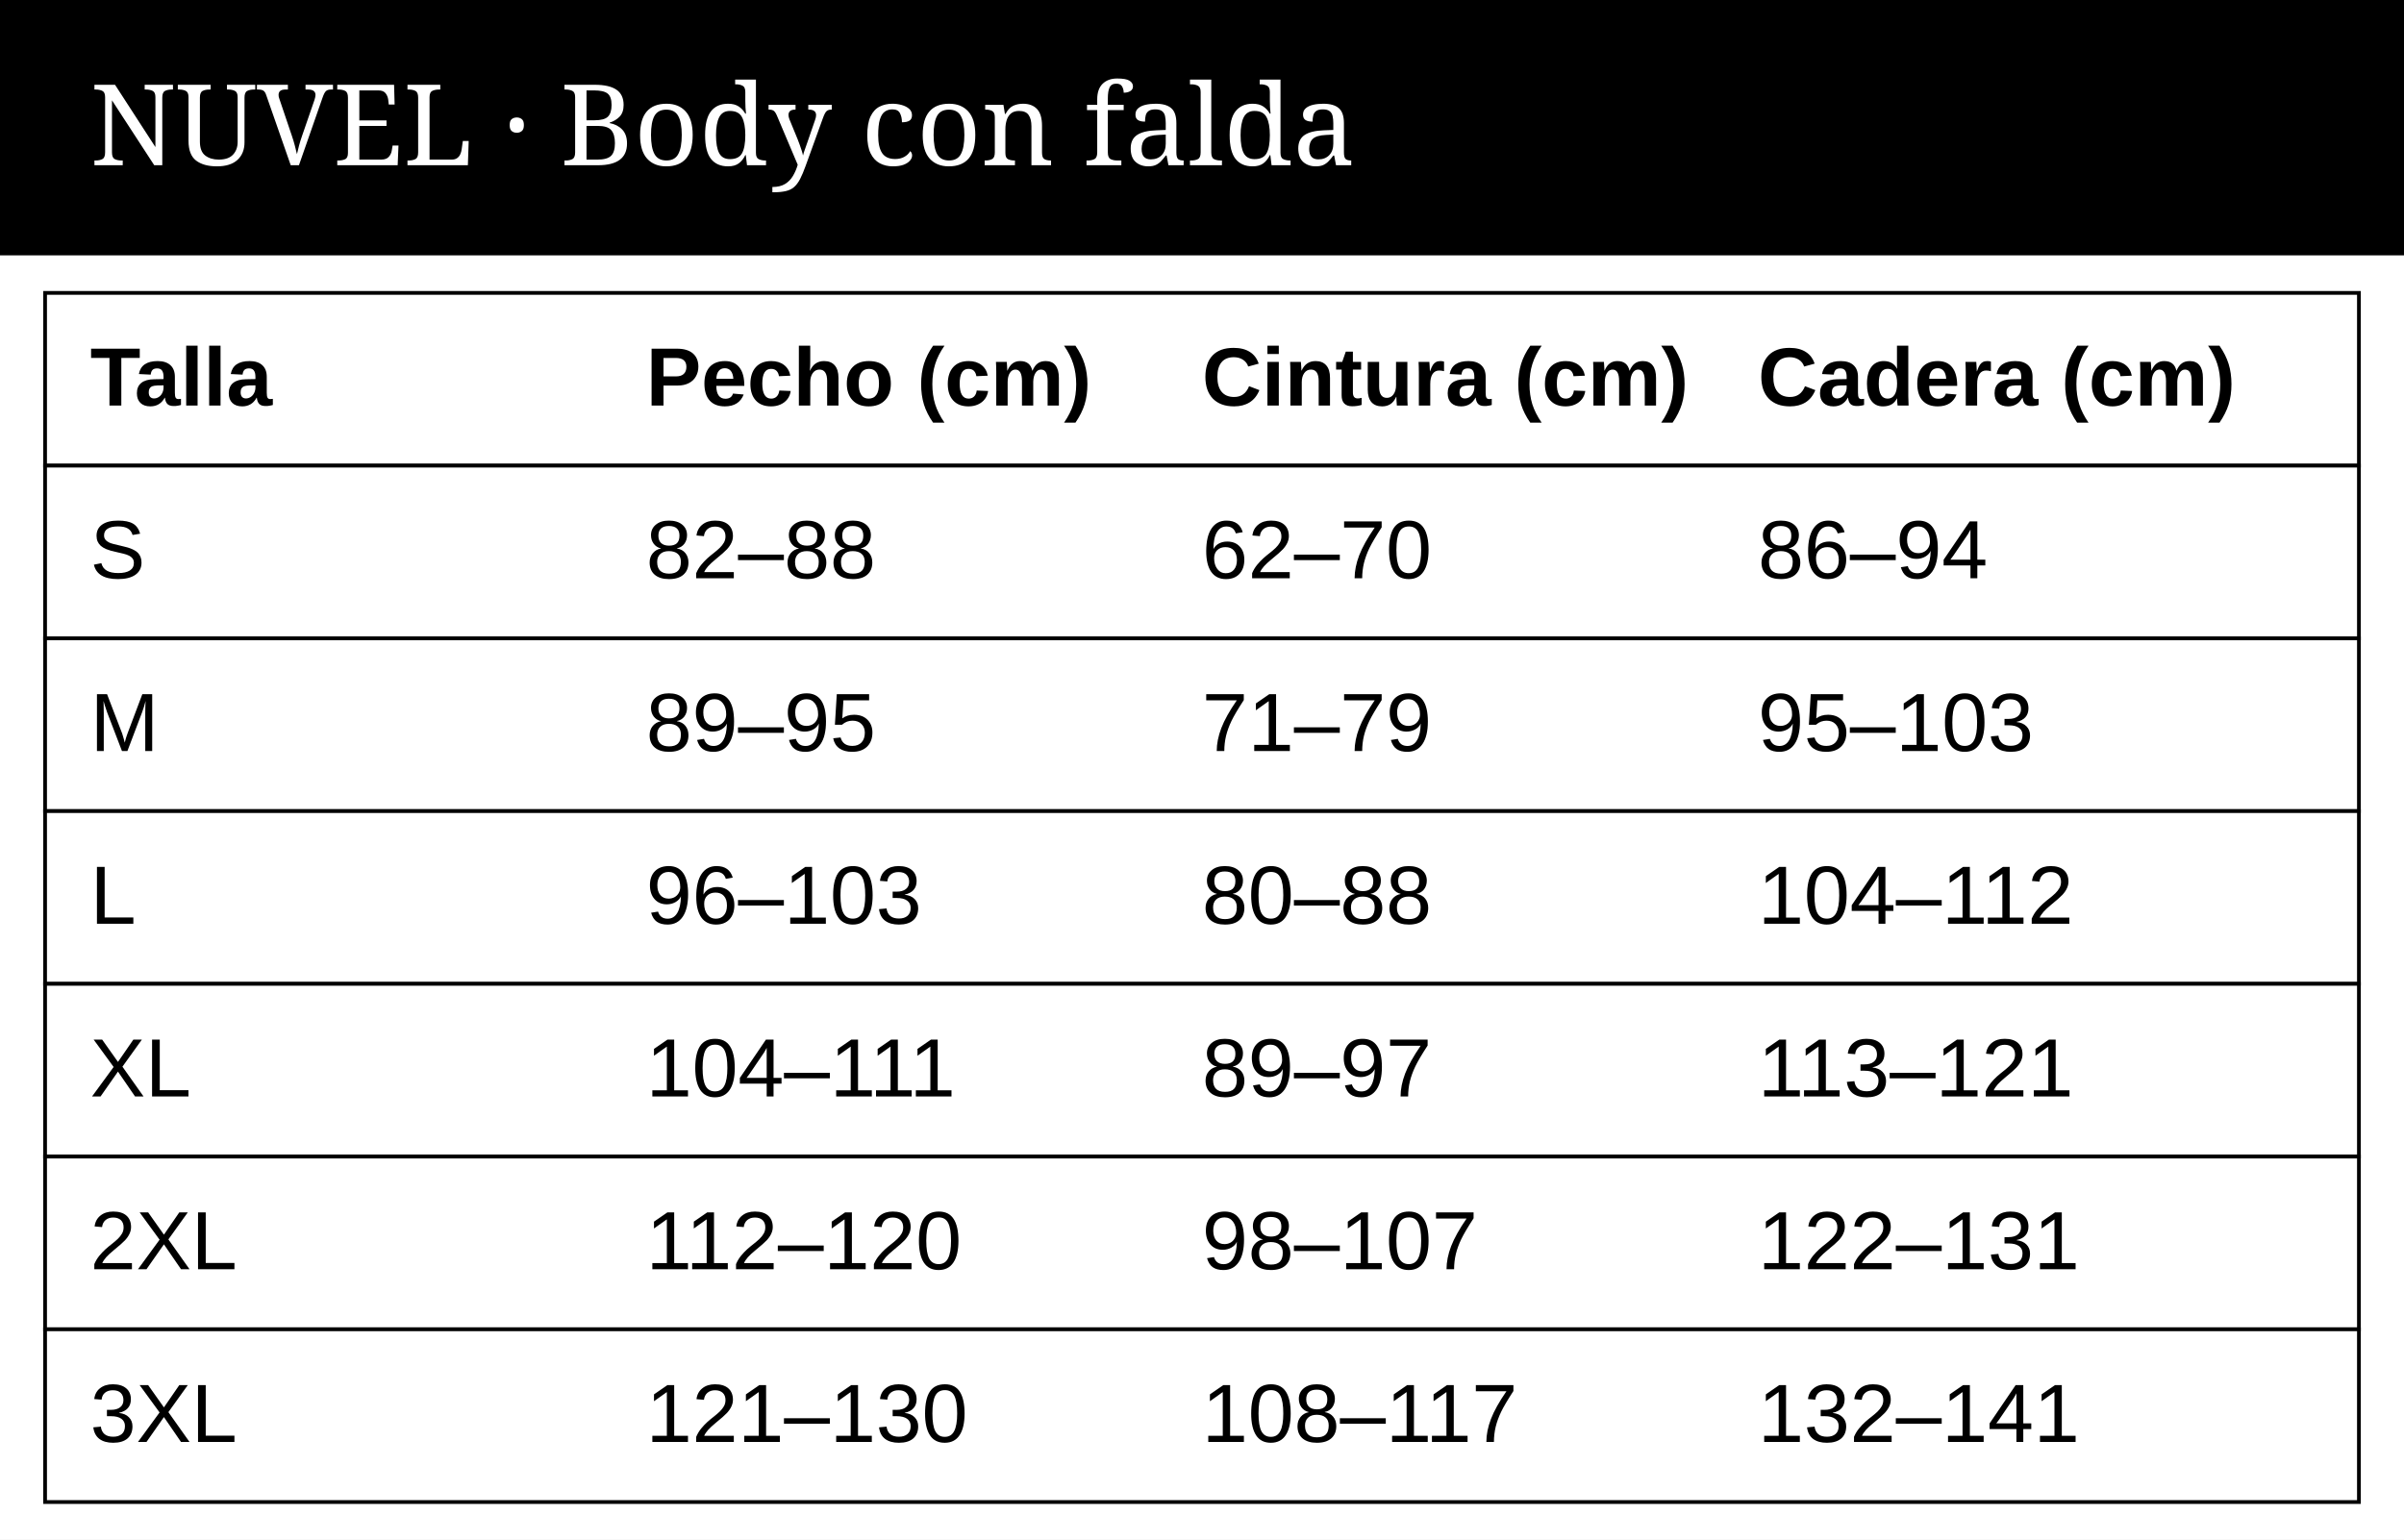
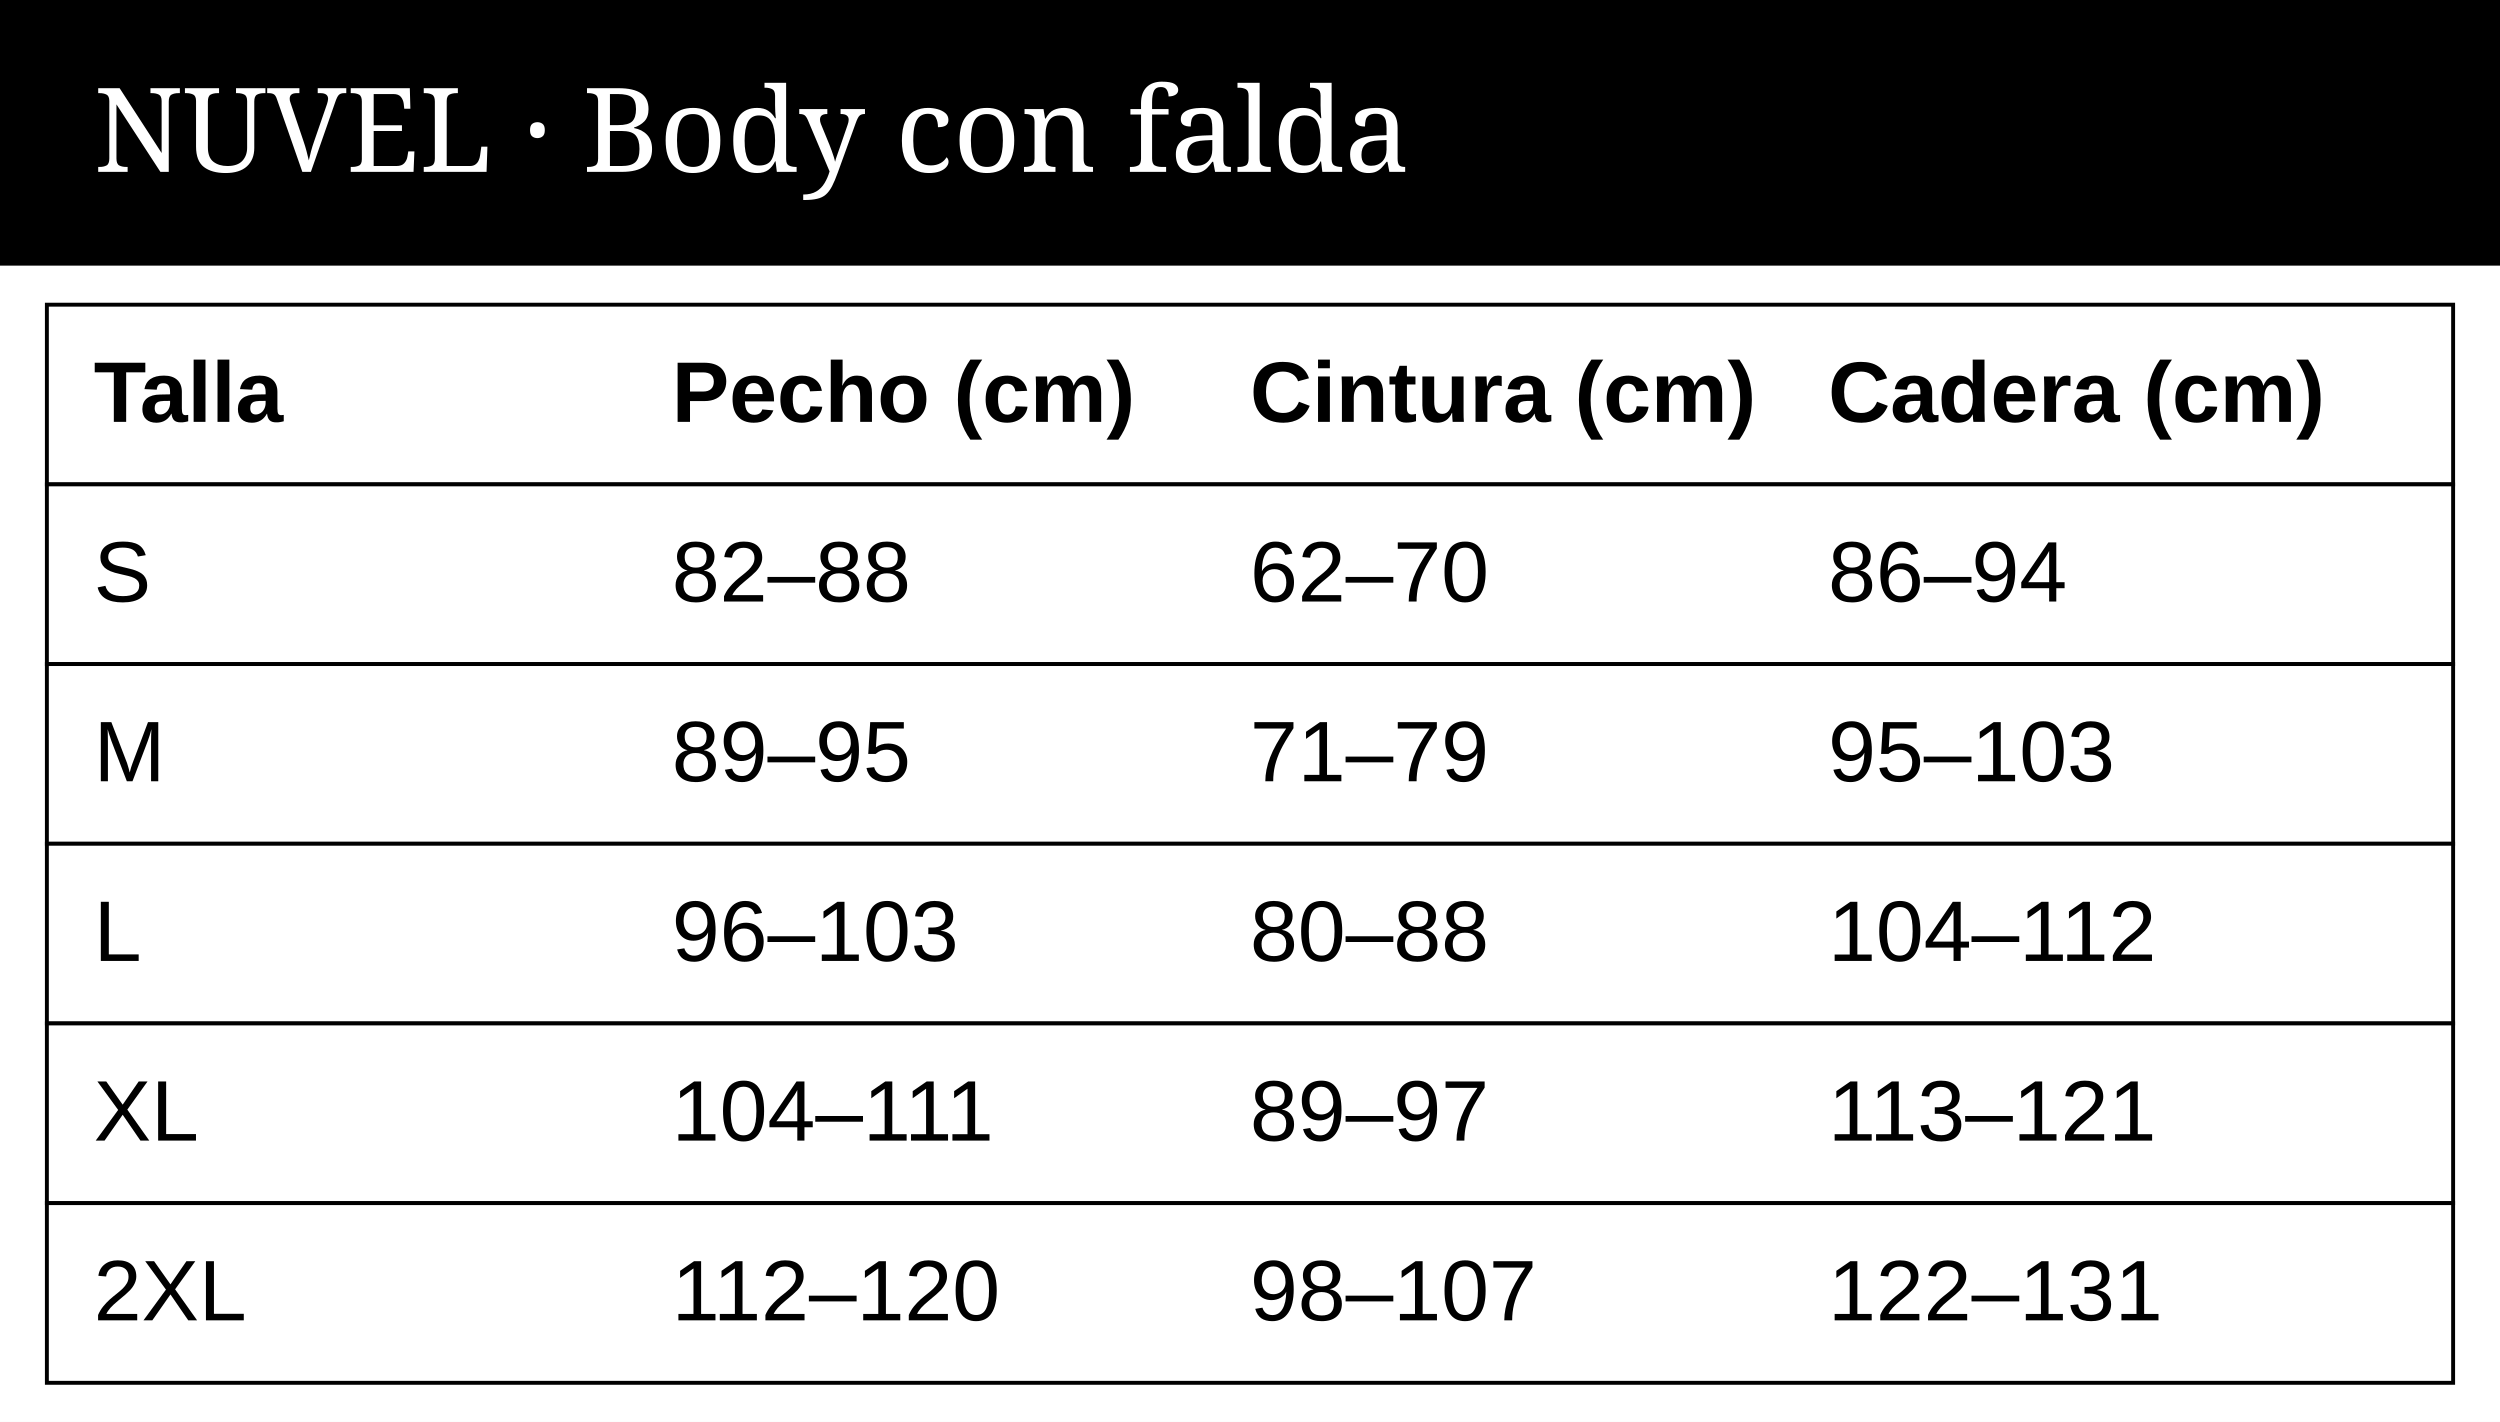
- <svg xmlns="http://www.w3.org/2000/svg" viewBox="0 0 640 410">
-   <rect width="640" height="410" fill="#FFFFFF" />
+ <svg xmlns="http://www.w3.org/2000/svg" viewBox="0 0 640 364">
+   <rect width="640" height="364" fill="#FFFFFF" />
  <rect width="640" height="68" fill="#000000" />
  <text x="24" y="44" font-family="Georgia,serif" font-size="30" fill="#FFFFFF">NUVEL · Body con falda</text>
  <rect stroke="#000000" stroke-width="1" x="12" y="78" width="616" height="46" fill="#FFFFFF" />
  <text x="24" y="108" font-family="Arial,sans-serif" font-size="22" font-weight="600" fill="#000000">Talla</text>
  <text x="172" y="108" font-family="Arial,sans-serif" font-size="22" font-weight="600" fill="#000000">Pecho (cm)</text>
  <text x="320" y="108" font-family="Arial,sans-serif" font-size="22" font-weight="600" fill="#000000">Cintura (cm)</text>
  <text x="468" y="108" font-family="Arial,sans-serif" font-size="22" font-weight="600" fill="#000000">Cadera (cm)</text>
  <rect stroke="#000000" stroke-width="1" x="12" y="124" width="616" height="46" fill="#FFFFFF" />
  <text x="24" y="154" font-family="Arial,sans-serif" font-size="22" font-weight="400" fill="#000000">S</text>
  <text x="172" y="154" font-family="Arial,sans-serif" font-size="22" font-weight="400" fill="#000000">82–88</text>
  <text x="320" y="154" font-family="Arial,sans-serif" font-size="22" font-weight="400" fill="#000000">62–70</text>
  <text x="468" y="154" font-family="Arial,sans-serif" font-size="22" font-weight="400" fill="#000000">86–94</text>
  <rect stroke="#000000" stroke-width="1" x="12" y="170" width="616" height="46" fill="#FFFFFF" />
  <text x="24" y="200" font-family="Arial,sans-serif" font-size="22" font-weight="400" fill="#000000">M</text>
  <text x="172" y="200" font-family="Arial,sans-serif" font-size="22" font-weight="400" fill="#000000">89–95</text>
  <text x="320" y="200" font-family="Arial,sans-serif" font-size="22" font-weight="400" fill="#000000">71–79</text>
  <text x="468" y="200" font-family="Arial,sans-serif" font-size="22" font-weight="400" fill="#000000">95–103</text>
  <rect stroke="#000000" stroke-width="1" x="12" y="216" width="616" height="46" fill="#FFFFFF" />
  <text x="24" y="246" font-family="Arial,sans-serif" font-size="22" font-weight="400" fill="#000000">L</text>
  <text x="172" y="246" font-family="Arial,sans-serif" font-size="22" font-weight="400" fill="#000000">96–103</text>
  <text x="320" y="246" font-family="Arial,sans-serif" font-size="22" font-weight="400" fill="#000000">80–88</text>
  <text x="468" y="246" font-family="Arial,sans-serif" font-size="22" font-weight="400" fill="#000000">104–112</text>
  <rect stroke="#000000" stroke-width="1" x="12" y="262" width="616" height="46" fill="#FFFFFF" />
  <text x="24" y="292" font-family="Arial,sans-serif" font-size="22" font-weight="400" fill="#000000">XL</text>
  <text x="172" y="292" font-family="Arial,sans-serif" font-size="22" font-weight="400" fill="#000000">104–111</text>
  <text x="320" y="292" font-family="Arial,sans-serif" font-size="22" font-weight="400" fill="#000000">89–97</text>
  <text x="468" y="292" font-family="Arial,sans-serif" font-size="22" font-weight="400" fill="#000000">113–121</text>
  <rect stroke="#000000" stroke-width="1" x="12" y="308" width="616" height="46" fill="#FFFFFF" />
  <text x="24" y="338" font-family="Arial,sans-serif" font-size="22" font-weight="400" fill="#000000">2XL</text>
  <text x="172" y="338" font-family="Arial,sans-serif" font-size="22" font-weight="400" fill="#000000">112–120</text>
  <text x="320" y="338" font-family="Arial,sans-serif" font-size="22" font-weight="400" fill="#000000">98–107</text>
  <text x="468" y="338" font-family="Arial,sans-serif" font-size="22" font-weight="400" fill="#000000">122–131</text>
-   <rect stroke="#000000" stroke-width="1" x="12" y="354" width="616" height="46" fill="#FFFFFF" />
-   <text x="24" y="384" font-family="Arial,sans-serif" font-size="22" font-weight="400" fill="#000000">3XL</text>
-   <text x="172" y="384" font-family="Arial,sans-serif" font-size="22" font-weight="400" fill="#000000">121–130</text>
-   <text x="320" y="384" font-family="Arial,sans-serif" font-size="22" font-weight="400" fill="#000000">108–117</text>
-   <text x="468" y="384" font-family="Arial,sans-serif" font-size="22" font-weight="400" fill="#000000">132–141</text>
</svg>
